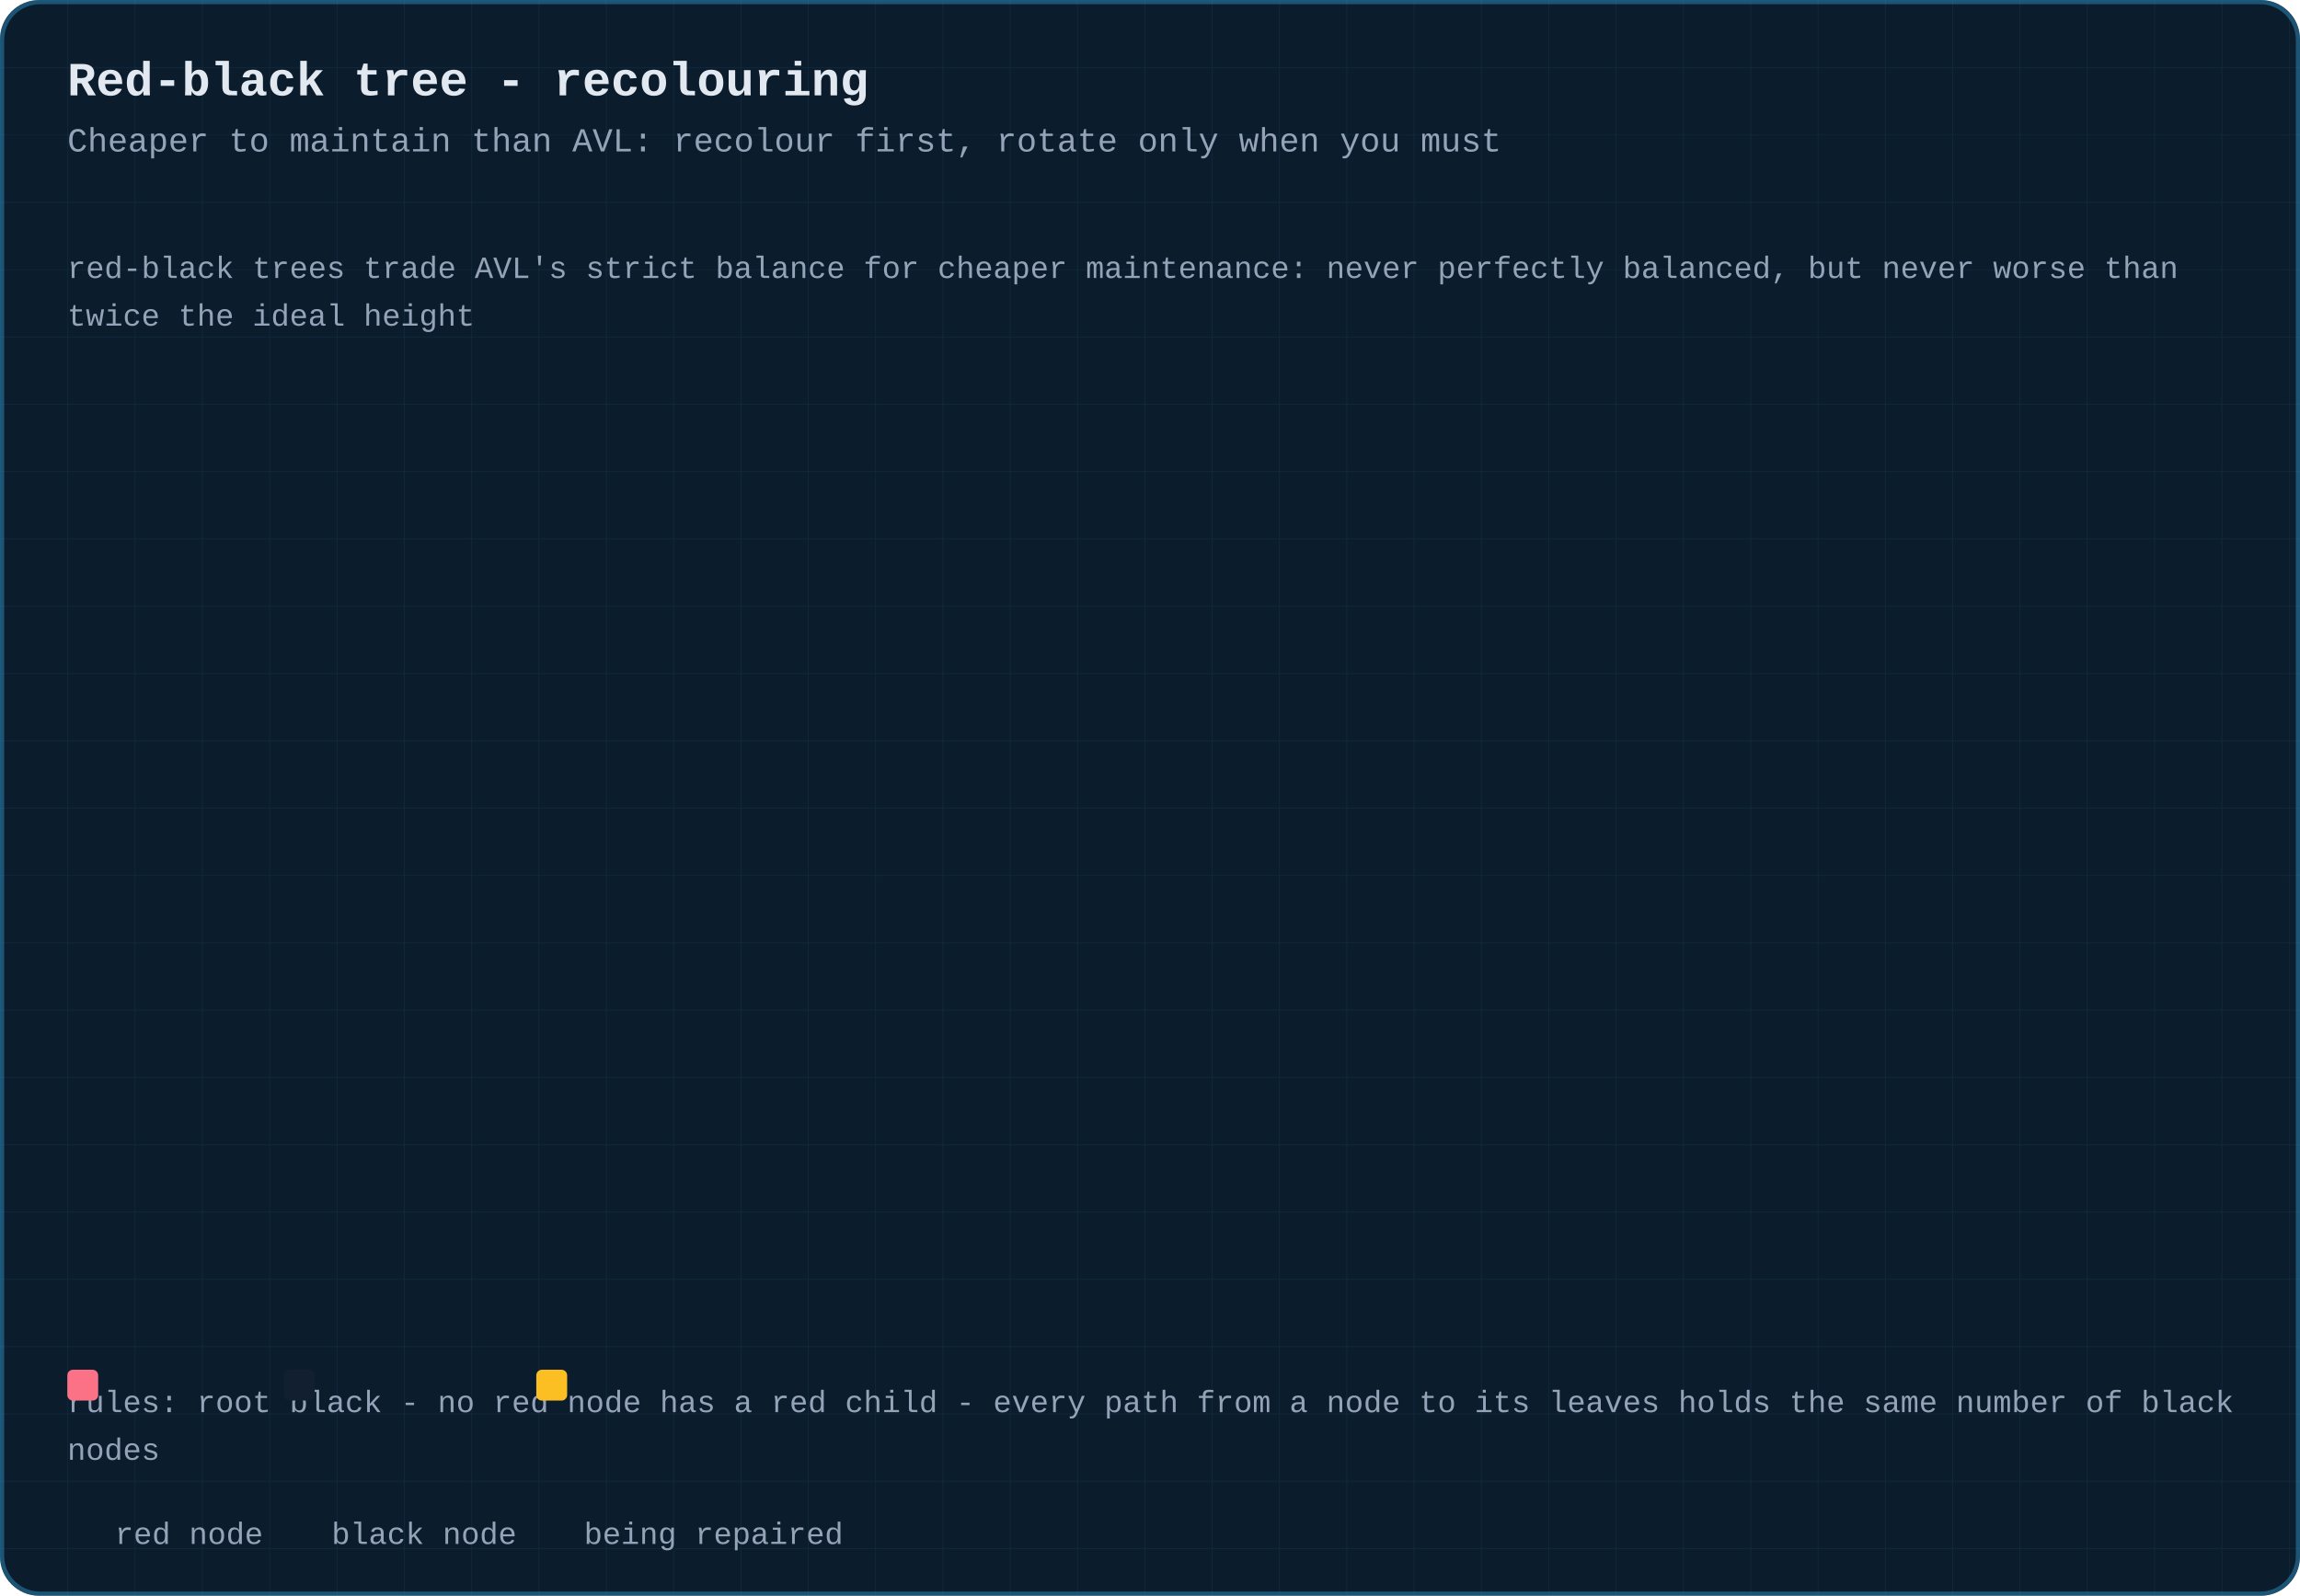
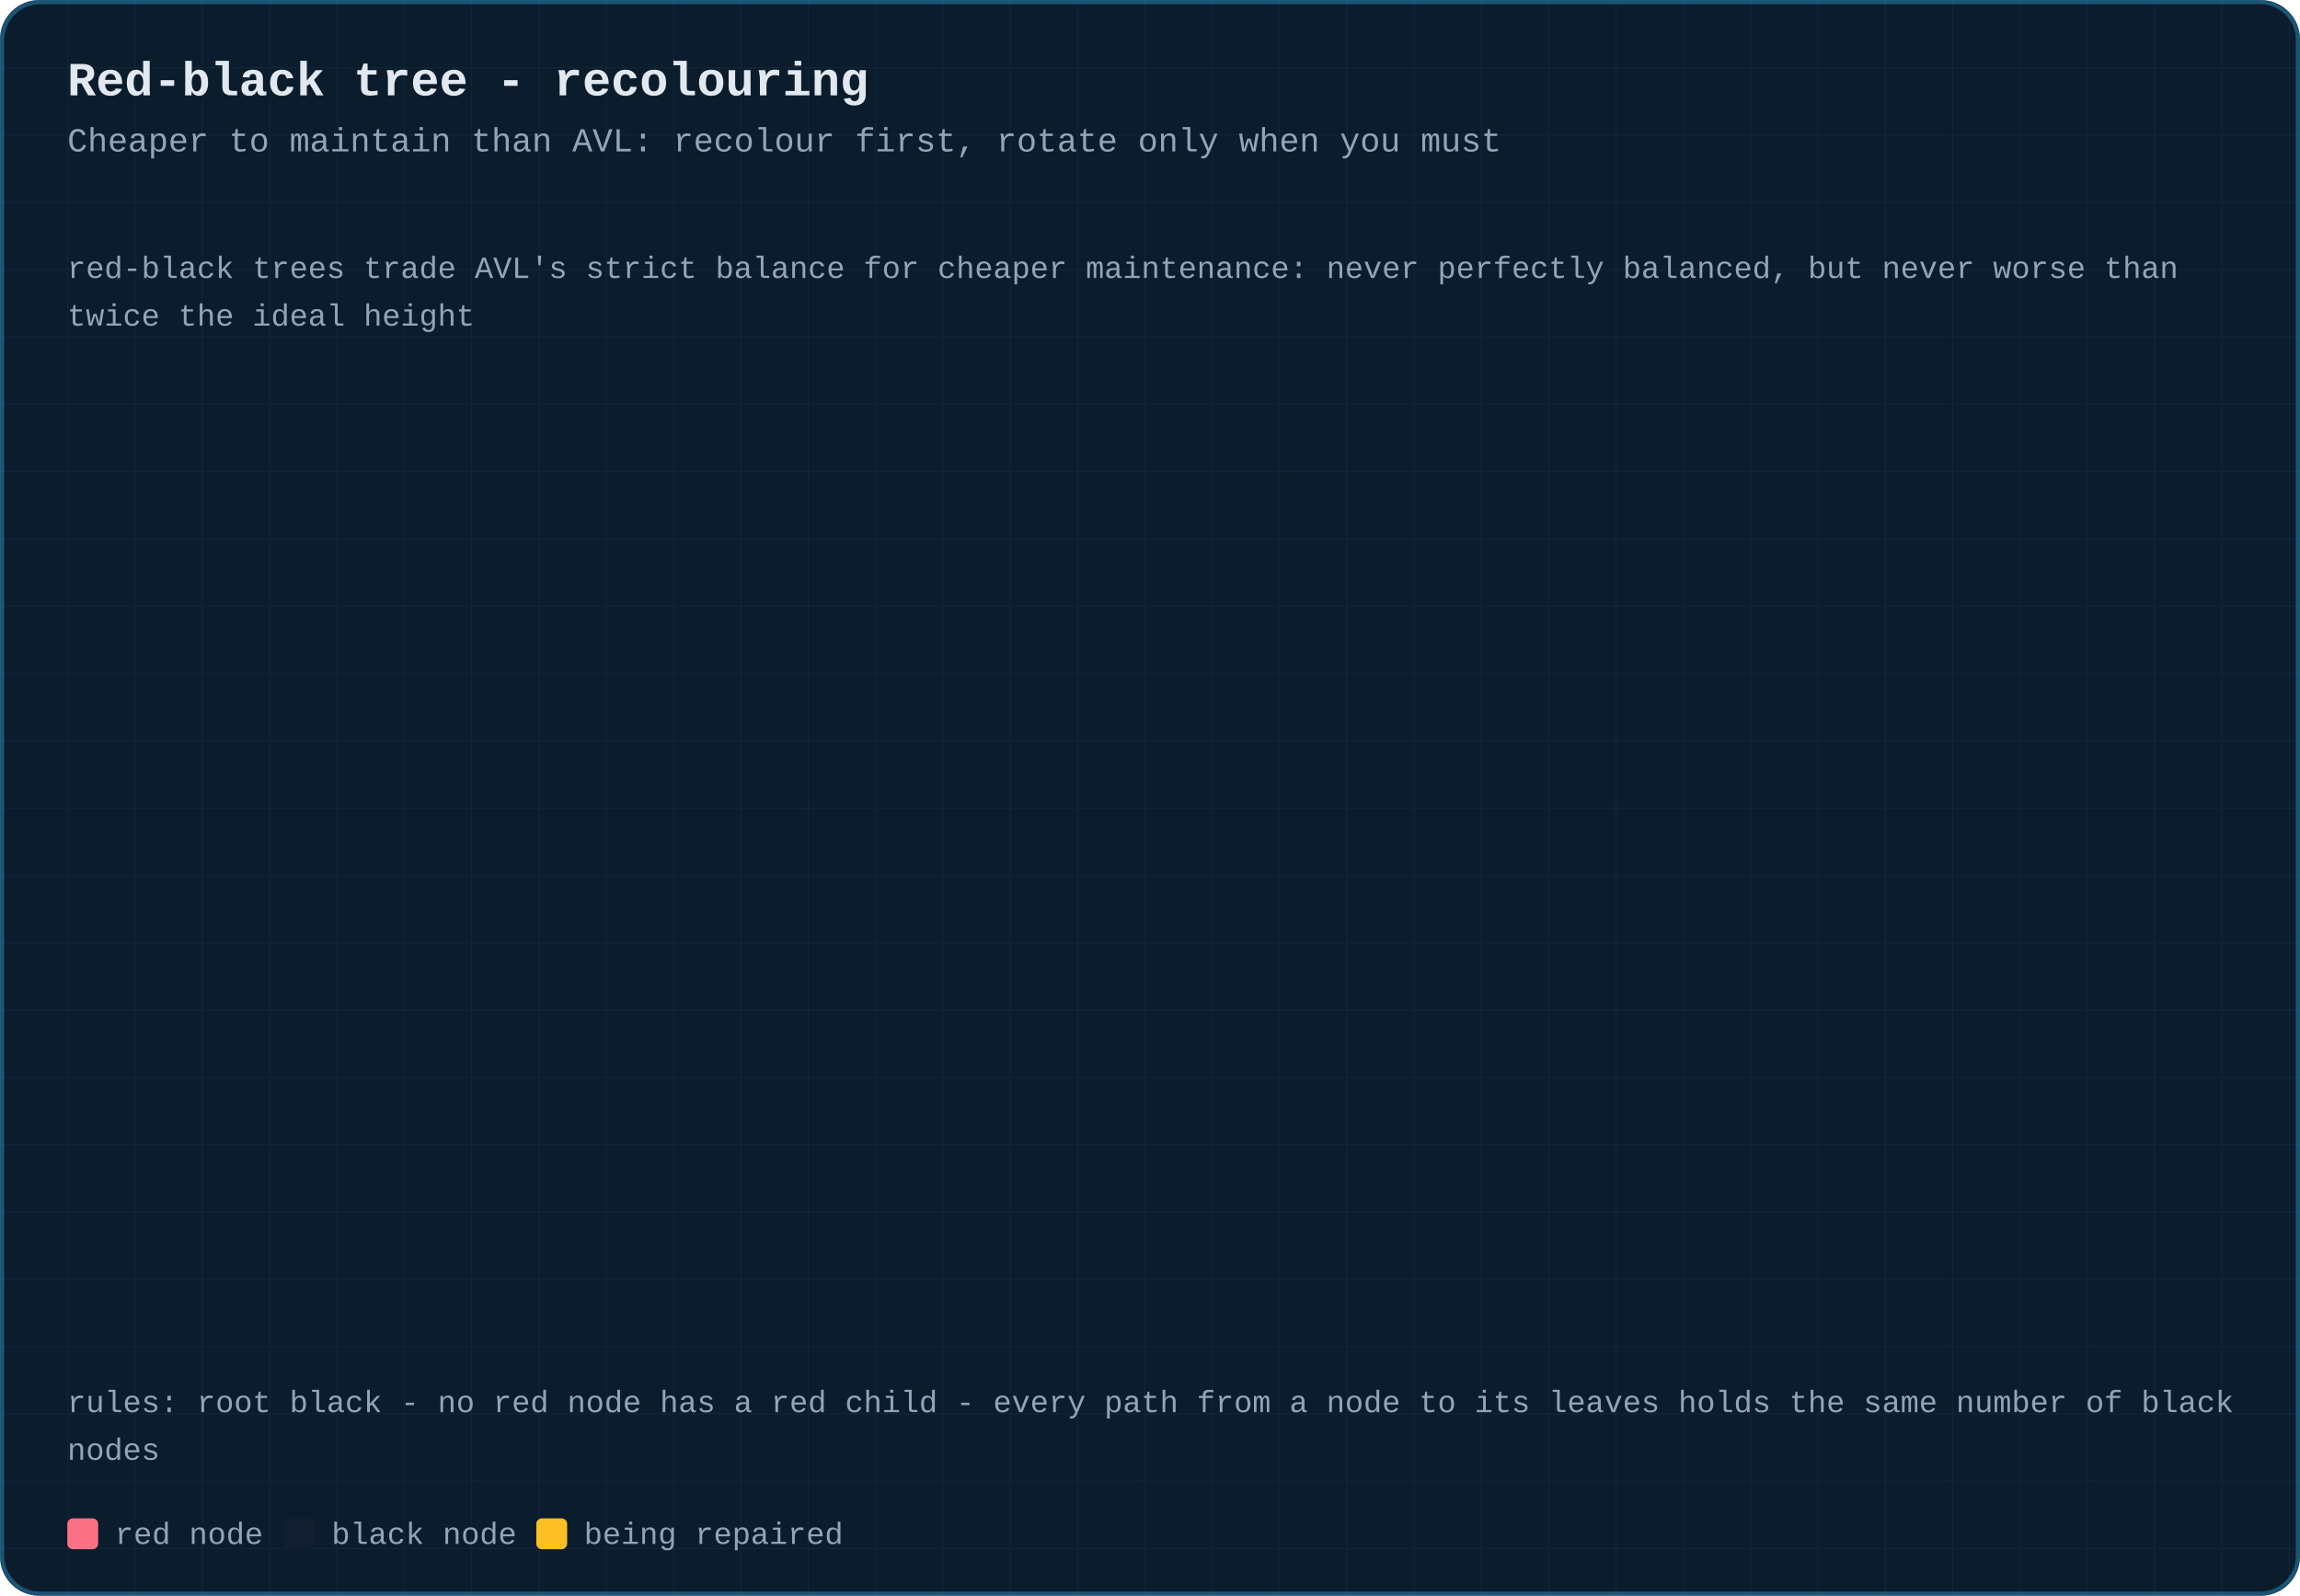
<svg xmlns="http://www.w3.org/2000/svg" viewBox="0 0 820 569" width="820" height="569" role="img" aria-label="Animation: a red-black tree repairing itself by recolouring after an insertion">
  <defs>
    <pattern id="g" width="24" height="24" patternUnits="userSpaceOnUse">
      <path d="M24 0H0V24" fill="none" stroke="#38bdf8" stroke-width="0.5" opacity="0.09" />
    </pattern>
    <marker id="ar" viewBox="0 0 10 10" refX="9" refY="5" markerWidth="6" markerHeight="6" orient="auto-start-reverse">
      <path d="M0 0 L10 5 L0 10 z" fill="#38bdf8" />
    </marker>
    <marker id="ara" viewBox="0 0 10 10" refX="9" refY="5" markerWidth="6" markerHeight="6" orient="auto-start-reverse">
      <path d="M0 0 L10 5 L0 10 z" fill="#fbbf24" />
    </marker>
    <marker id="arg" viewBox="0 0 10 10" refX="9" refY="5" markerWidth="6" markerHeight="6" orient="auto-start-reverse">
      <path d="M0 0 L10 5 L0 10 z" fill="#34d399" />
    </marker>
  </defs>
  <style>
  text{font-family:ui-monospace, SFMono-Regular, Menlo, Consolas, 'Liberation Mono', monospace;dominant-baseline:middle}
  .title{fill:#e2e8f0;font-size:17px;font-weight:700;dominant-baseline:auto}
  .sub{fill:#94a3b8;font-size:12px;dominant-baseline:auto}
  .lbl{fill:#94a3b8;font-size:11px;text-anchor:middle}
  .lbl-l{fill:#94a3b8;font-size:11px}
  .val{fill:#e2e8f0;font-size:16px;text-anchor:middle;font-weight:600}
  .idx{fill:#64748b;font-size:10px;text-anchor:middle}
  .cell{fill:#0f2438;stroke:#38bdf8;stroke-width:1.5;rx:4}
  .step{fill:#fbbf24;font-size:12px;font-weight:700}
  .edge{stroke:#38bdf8;stroke-width:1.6;fill:none}
  .frm{opacity:0}
  #fr0{animation:fk0 11s infinite}
  @keyframes fk0{0%{opacity:1} 24.49%{opacity:1} 24.5%{opacity:0} 100%{opacity:0}}
  #fr1{animation:fk1 11s infinite}
  @keyframes fk1{0%{opacity:0} 24.49%{opacity:0} 24.5%{opacity:1} 44.99%{opacity:1} 45.0%{opacity:0} 100%{opacity:0}}
  #fr2{animation:fk2 11s infinite}
  @keyframes fk2{0%{opacity:0} 44.99%{opacity:0} 45.0%{opacity:1} 65.49%{opacity:1} 65.5%{opacity:0} 100%{opacity:0}}
  #fr3{animation:fk3 11s infinite}
  @keyframes fk3{0%{opacity:0} 65.49%{opacity:0} 65.5%{opacity:1} 100%{opacity:1}}

  </style>
  <rect x="0" y="0" width="820" height="569" rx="14" fill="#0b1c2c" />
  <rect x="0" y="0" width="820" height="569" rx="14" fill="url(#g)" />
  <rect x="0.75" y="0.75" width="818.5" height="567.5" rx="13.5" fill="none" stroke="#38bdf8" stroke-width="1.5" opacity="0.35" />
  <text class="title" x="24" y="34">Red-black tree - recolouring</text>
  <text class="sub" x="24" y="54">Cheaper to maintain than AVL: recolour first, rotate only when you must</text>
  <text class="lbl-l hdrline" x="24" y="96">
    <tspan x="24" dy="0">red-black trees trade AVL's strict balance for cheaper maintenance: never perfectly balanced, but never worse than</tspan>
    <tspan x="24" dy="17">twice the ideal height</tspan>
  </text>
  <g transform="translate(0,34.4)">
    <g id="fr0" class="frm">
      <line x1="400.9" y1="198.8" x2="314.1" y2="257.2" stroke="#38bdf8" stroke-width="1.6" opacity="0.8" />
      <line x1="439.1" y1="198.8" x2="525.9" y2="257.2" stroke="#38bdf8" stroke-width="1.6" opacity="0.8" />
      <g>
        <circle cx="420.0" cy="186.0" r="23" fill="#111f30" stroke="#38bdf8" stroke-width="2.2" />
        <text x="420.0" y="223" font-size="15" font-weight="600" fill="#e2e8f0" text-anchor="middle" dominant-baseline="middle">20</text>
      </g>
      <g>
        <circle cx="295.0" cy="270.0" r="23" fill="#111f30" stroke="#38bdf8" stroke-width="2.2" />
        <text x="295.0" y="307" font-size="15" font-weight="600" fill="#e2e8f0" text-anchor="middle" dominant-baseline="middle">10</text>
      </g>
      <g>
        <circle cx="545.0" cy="270.0" r="23" fill="#111f30" stroke="#38bdf8" stroke-width="2.2" />
        <text x="545.0" y="307" font-size="15" font-weight="600" fill="#e2e8f0" text-anchor="middle" dominant-baseline="middle">30</text>
      </g>
      <text class="step" x="24" y="134">a legal red-black tree: the root is black and every root-to-leaf path passes the same number of black nodes</text>
    </g>
    <g id="fr1" class="frm">
      <line x1="400.9" y1="198.8" x2="314.1" y2="257.2" stroke="#38bdf8" stroke-width="1.6" opacity="0.8" />
      <line x1="439.1" y1="198.8" x2="525.9" y2="257.2" stroke="#38bdf8" stroke-width="1.6" opacity="0.8" />
      <line x1="308.7" y1="288.5" x2="343.8" y2="335.5" stroke="#38bdf8" stroke-width="1.6" opacity="0.8" />
      <g>
        <circle cx="420.0" cy="186.0" r="23" fill="#111f30" stroke="#38bdf8" stroke-width="2.2" />
        <text x="420.0" y="223" font-size="15" font-weight="600" fill="#e2e8f0" text-anchor="middle" dominant-baseline="middle">20</text>
      </g>
      <g>
        <circle cx="295.0" cy="270.0" r="23" fill="#111f30" stroke="#38bdf8" stroke-width="2.2" />
        <text x="295.0" y="307" font-size="15" font-weight="600" fill="#e2e8f0" text-anchor="middle" dominant-baseline="middle">10</text>
      </g>
      <g>
        <circle cx="545.0" cy="270.0" r="23" fill="#111f30" stroke="#38bdf8" stroke-width="2.2" />
        <text x="545.0" y="307" font-size="15" font-weight="600" fill="#e2e8f0" text-anchor="middle" dominant-baseline="middle">30</text>
      </g>
      <g>
        <circle cx="357.5" cy="354.0" r="23" fill="#7f1d2e" stroke="#fbbf24" stroke-width="2.2" />
        <text x="357.5" y="391" font-size="15" font-weight="600" fill="#fbbf24" text-anchor="middle" dominant-baseline="middle">15</text>
      </g>
      <text class="step" x="24" y="134">insert 15. New nodes always arrive red, so the black-height is not disturbed.</text>
    </g>
    <g id="fr2" class="frm">
      <line x1="400.9" y1="198.8" x2="314.1" y2="257.2" stroke="#38bdf8" stroke-width="1.6" opacity="0.8" />
      <line x1="439.1" y1="198.8" x2="525.9" y2="257.2" stroke="#38bdf8" stroke-width="1.6" opacity="0.8" />
      <line x1="308.7" y1="288.5" x2="343.8" y2="335.5" stroke="#38bdf8" stroke-width="1.6" opacity="0.8" />
      <g>
        <circle cx="420.0" cy="186.0" r="23" fill="#111f30" stroke="#38bdf8" stroke-width="2.2" />
        <text x="420.0" y="223" font-size="15" font-weight="600" fill="#e2e8f0" text-anchor="middle" dominant-baseline="middle">20</text>
      </g>
      <g>
        <circle cx="295.0" cy="270.0" r="23" fill="#111f30" stroke="#fbbf24" stroke-width="2.2" />
        <text x="295.0" y="307" font-size="15" font-weight="600" fill="#fbbf24" text-anchor="middle" dominant-baseline="middle">10</text>
      </g>
      <g>
        <circle cx="545.0" cy="270.0" r="23" fill="#111f30" stroke="#38bdf8" stroke-width="2.2" />
        <text x="545.0" y="307" font-size="15" font-weight="600" fill="#e2e8f0" text-anchor="middle" dominant-baseline="middle">30</text>
      </g>
      <g>
        <circle cx="357.5" cy="354.0" r="23" fill="#7f1d2e" stroke="#fbbf24" stroke-width="2.2" />
        <text x="357.5" y="391" font-size="15" font-weight="600" fill="#fbbf24" text-anchor="middle" dominant-baseline="middle">15</text>
      </g>
      <text class="step" x="24" y="134">
        <tspan x="24" dy="0">but 15's parent 10 is black here, so nothing is violated - when the parent is red instead, a red-red</tspan>
        <tspan x="24" dy="18">conflict appears</tspan>
      </text>
    </g>
    <g id="fr3" class="frm">
      <line x1="400.9" y1="198.8" x2="314.1" y2="257.2" stroke="#38bdf8" stroke-width="1.6" opacity="0.8" />
      <line x1="439.1" y1="198.8" x2="525.9" y2="257.2" stroke="#38bdf8" stroke-width="1.6" opacity="0.8" />
      <line x1="308.7" y1="288.5" x2="343.8" y2="335.5" stroke="#38bdf8" stroke-width="1.6" opacity="0.8" />
      <g>
        <circle cx="420.0" cy="186.0" r="23" fill="#111f30" stroke="#fbbf24" stroke-width="2.2" />
        <text x="420.0" y="223" font-size="15" font-weight="600" fill="#fbbf24" text-anchor="middle" dominant-baseline="middle">20</text>
      </g>
      <g>
        <circle cx="295.0" cy="270.0" r="23" fill="#7f1d2e" stroke="#fbbf24" stroke-width="2.2" />
        <text x="295.0" y="307" font-size="15" font-weight="600" fill="#fbbf24" text-anchor="middle" dominant-baseline="middle">10</text>
      </g>
      <g>
        <circle cx="545.0" cy="270.0" r="23" fill="#7f1d2e" stroke="#fbbf24" stroke-width="2.2" />
        <text x="545.0" y="307" font-size="15" font-weight="600" fill="#fbbf24" text-anchor="middle" dominant-baseline="middle">30</text>
      </g>
      <g>
        <circle cx="357.5" cy="354.0" r="23" fill="#111f30" stroke="#38bdf8" stroke-width="2.2" />
        <text x="357.5" y="391" font-size="15" font-weight="600" fill="#e2e8f0" text-anchor="middle" dominant-baseline="middle">15</text>
      </g>
      <text class="step" x="24" y="134">
        <tspan x="24" dy="0">the fix is recolouring first (repaint parent and uncle black, grandparent red) and rotating only if</tspan>
        <tspan x="24" dy="18">recolouring is not enough</tspan>
      </text>
    </g>
    <text class="lbl-l" x="24" y="466" style="fill:#94a3b8">
      <tspan x="24" dy="0">rules: root black - no red node has a red child - every path from a node to its leaves holds the same number of black</tspan>
      <tspan x="24" dy="17">nodes</tspan>
    </text>
-     <rect x="24" y="454" width="11" height="11" rx="2" fill="#fb7185" />
+     <rect class="swatch" x="24" y="507" width="11" height="11" rx="2" style="fill:#fb7185" />
    <text class="lbl-l" x="41" y="513">red node</text>
-     <rect x="101.2" y="454" width="11" height="11" rx="2" fill="#111f30" />
+     <rect class="swatch" x="101.2" y="507" width="11" height="11" rx="2" style="fill:#111f30" />
    <text class="lbl-l" x="118.2" y="513">black node</text>
-     <rect x="191.2" y="454" width="11" height="11" rx="2" fill="#fbbf24" />
+     <rect class="swatch" x="191.2" y="507" width="11" height="11" rx="2" style="fill:#fbbf24" />
    <text class="lbl-l" x="208.2" y="513">being repaired</text>
  </g>
</svg>
